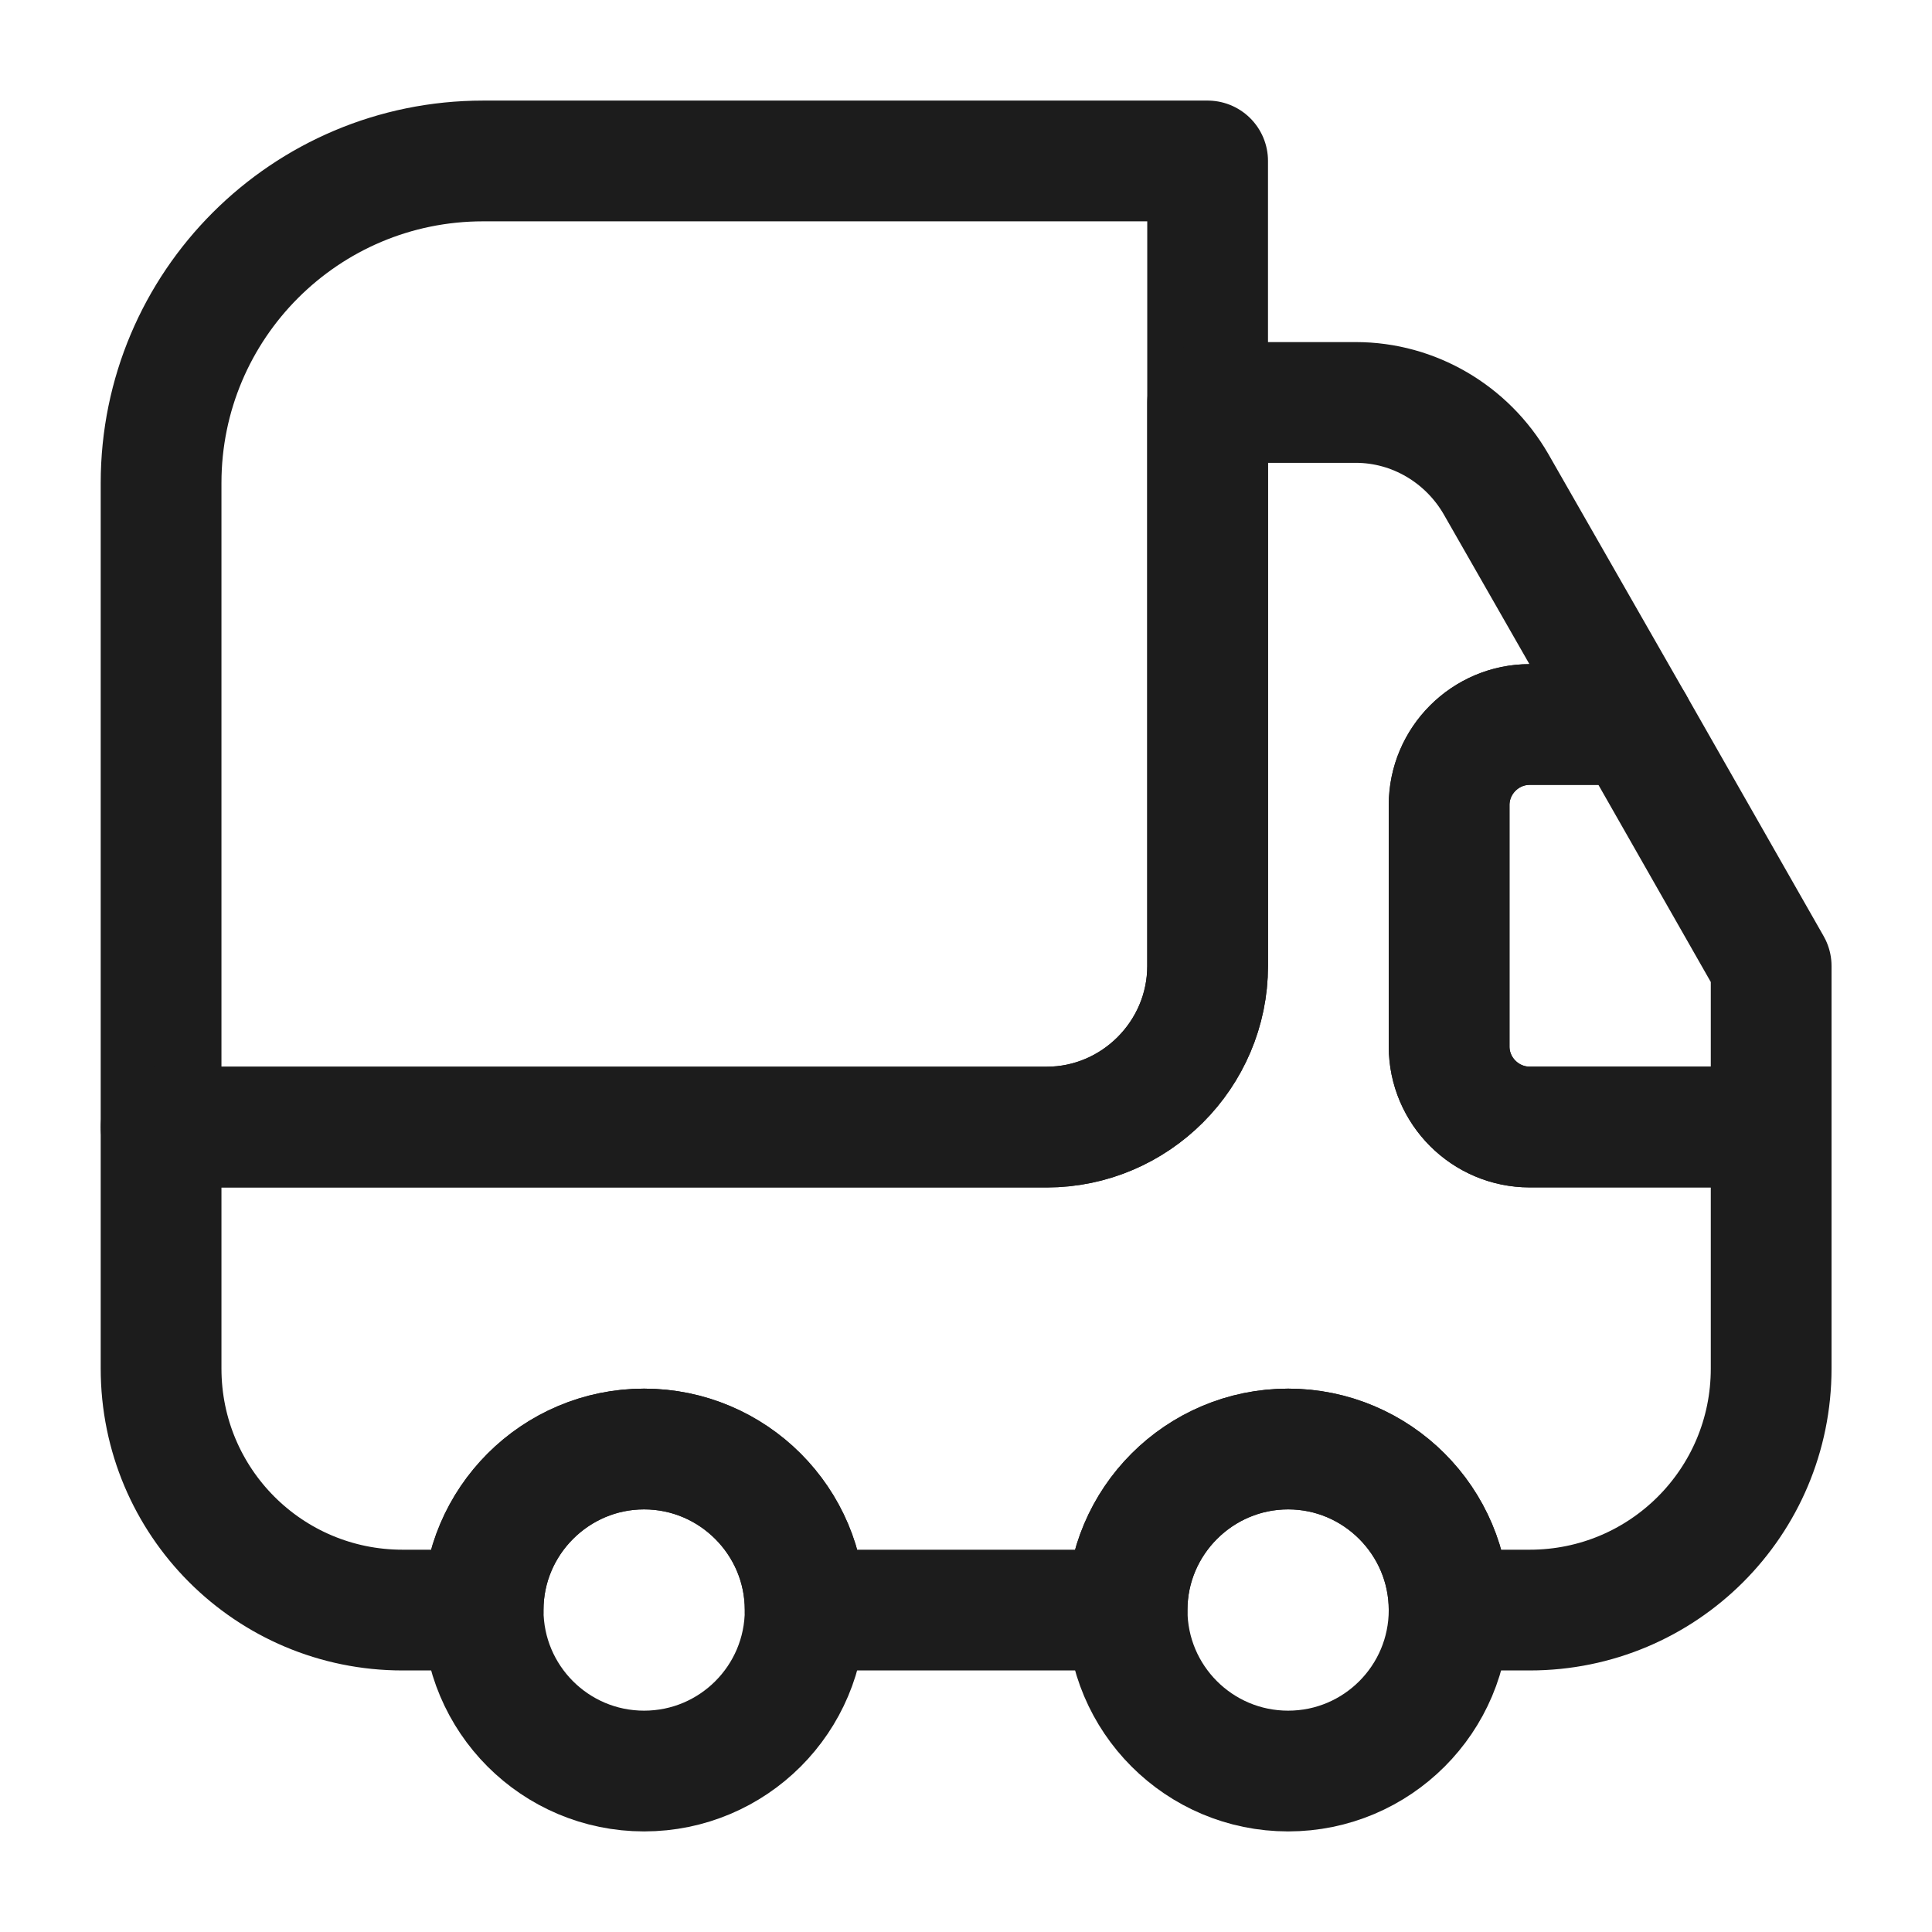
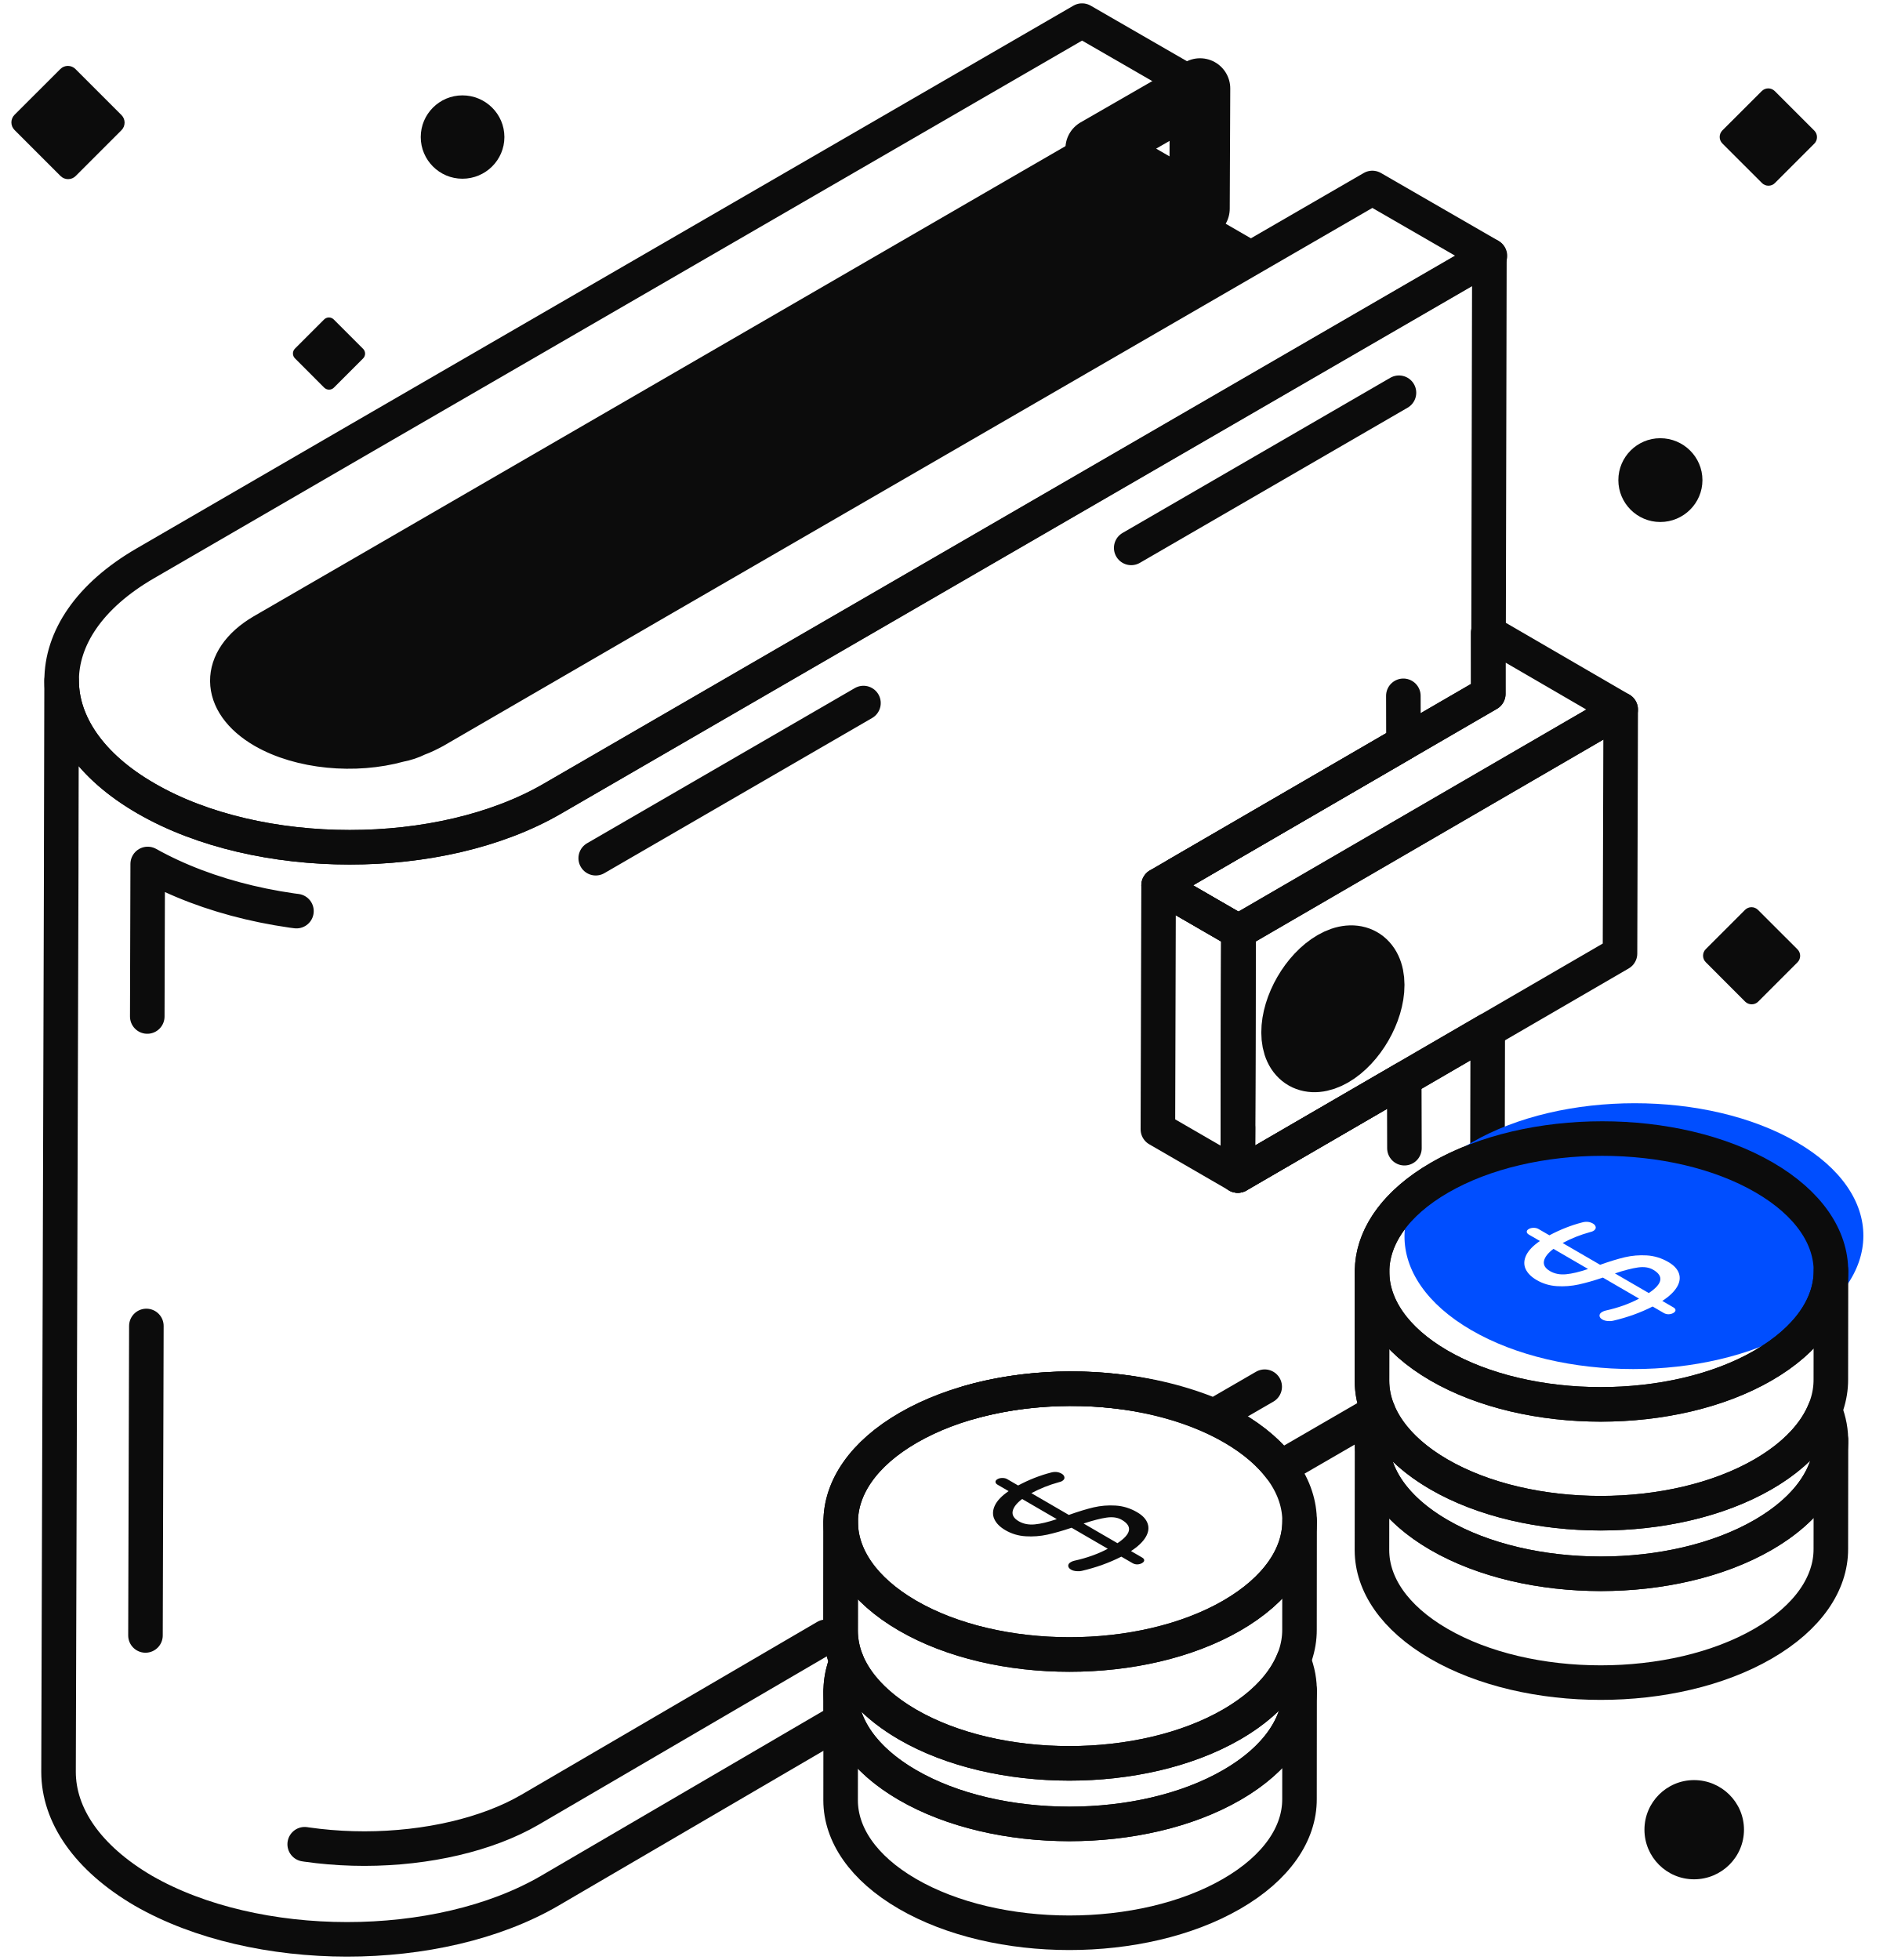
- <svg xmlns="http://www.w3.org/2000/svg" width="16" height="16" viewBox="0 0 16 16" fill="none">
-   <path d="M10.001 1.333V8C10.001 8.733 9.401 9.334 8.668 9.334H1.334V4C1.334 2.527 2.528 1.333 4.001 1.333H10.001Z" stroke="#1C1C1C" stroke-linecap="round" stroke-linejoin="round" />
-   <path d="M14.668 9.334V11.334C14.668 12.44 13.774 13.334 12.668 13.334H12.001C12.001 12.6 11.401 12 10.668 12C9.934 12 9.334 12.6 9.334 13.334H6.668C6.668 12.6 6.068 12 5.334 12C4.601 12 4.001 12.6 4.001 13.334H3.334C2.228 13.334 1.334 12.44 1.334 11.334V9.334H8.668C9.401 9.334 10.001 8.733 10.001 8V3.333H11.228C11.708 3.333 12.148 3.594 12.388 4.007L13.528 6H12.668C12.301 6 12.001 6.3 12.001 6.667V8.667C12.001 9.034 12.301 9.334 12.668 9.334H14.668Z" stroke="#1C1C1C" stroke-linecap="round" stroke-linejoin="round" />
-   <path d="M5.334 14.667C6.071 14.667 6.668 14.07 6.668 13.333C6.668 12.597 6.071 12 5.334 12C4.598 12 4.001 12.597 4.001 13.333C4.001 14.07 4.598 14.667 5.334 14.667Z" stroke="#1C1C1C" stroke-linecap="round" stroke-linejoin="round" />
-   <path d="M10.668 14.667C11.404 14.667 12.001 14.07 12.001 13.333C12.001 12.597 11.404 12 10.668 12C9.931 12 9.334 12.597 9.334 13.333C9.334 14.07 9.931 14.667 10.668 14.667Z" stroke="#1C1C1C" stroke-linecap="round" stroke-linejoin="round" />
-   <path d="M14.668 8V9.333H12.668C12.301 9.333 12.001 9.033 12.001 8.667V6.667C12.001 6.3 12.301 6 12.668 6H13.528L14.668 8Z" stroke="#1C1C1C" stroke-linecap="round" stroke-linejoin="round" />
+ <svg xmlns="http://www.w3.org/2000/svg" width="73" height="76" viewBox="0 0 73 76" fill="none">
+   <path d="M57.757 9.914L57.725 24.536L57.715 24.528V26.907L54.424 28.816L44.931 34.329L48.028 36.122L48.001 45.581L54.454 41.834L57.693 39.951L57.683 44.839C57.02 45.06 56.395 45.335 55.828 45.663C54.191 46.61 53.318 47.83 53.216 49.065C53.214 49.085 53.214 49.105 53.214 49.127C53.214 49.127 53.214 49.13 53.214 49.132C53.209 49.197 53.206 49.264 53.206 49.326V51.027L53.204 53.544C53.204 53.936 53.283 54.33 53.439 54.715L49.648 56.912C49.218 56.347 48.608 55.818 47.812 55.357C46.493 54.591 44.859 54.115 43.15 53.931C43.036 53.919 42.922 53.909 42.808 53.899C42.562 53.879 42.317 53.864 42.071 53.857C42.019 53.854 41.969 53.852 41.917 53.852C39.492 53.795 37.062 54.298 35.224 55.36C33.473 56.371 32.597 57.698 32.602 59.025L32.597 63.134V63.243C32.6 63.638 32.677 64.032 32.833 64.416C32.679 64.803 32.602 65.198 32.602 65.592L32.6 66.721L21.318 73.315C16.991 75.835 9.92 75.82 5.56 73.315C3.383 72.04 2.27 70.381 2.27 68.704L2.374 33.602V32.906L2.389 26.383C2.389 28.027 3.472 29.704 5.68 30.964C10.024 33.483 17.095 33.483 21.423 30.964L57.757 9.914Z" stroke="#0C0C0C" stroke-width="1.34" stroke-linecap="round" stroke-linejoin="round" />
+   <path d="M23.151 68.655C21.633 69.542 20.549 70.175 20.549 70.175C18.907 71.13 16.571 71.678 14.138 71.681C11.695 71.681 9.339 71.127 7.667 70.168C6.375 69.414 5.629 68.504 5.629 67.678L5.728 33.501C8.042 34.795 11.058 35.512 14.227 35.512C17.471 35.512 20.551 34.761 22.895 33.397L54.393 15.146L54.425 28.816L44.932 34.329L48.029 36.122L48.002 45.581L54.455 41.834L54.468 46.546C53.751 47.3 53.24 48.222 53.218 49.065C53.215 49.085 53.215 49.105 53.215 49.127C53.215 49.127 53.215 49.13 53.215 49.132L53.208 51.027L53.205 51.359L47.082 54.906C45.884 54.395 44.535 54.068 43.151 53.931C43.037 53.919 42.923 53.909 42.809 53.899C42.563 53.877 42.318 53.864 42.072 53.857C42.02 53.854 41.971 53.852 41.919 53.852C39.493 53.795 37.063 54.298 35.225 55.36C33.474 56.371 32.599 57.698 32.604 59.025L32.599 63.135C32.599 63.135 26.694 66.585 23.151 68.655Z" stroke="#0C0C0C" stroke-width="1.34" stroke-linecap="round" stroke-linejoin="round" stroke-dasharray="12 12" />
+   <path d="M13.917 22.311L10.17 24.48C8.352 25.548 8.368 27.27 10.202 28.338C11.637 29.168 13.774 29.359 15.496 28.881C15.751 28.833 15.99 28.753 16.213 28.642C16.436 28.562 16.66 28.45 16.867 28.338L25.525 23.316L27.454 22.2L39.395 15.29L53.218 7.289L57.778 9.921L21.427 30.97C17.09 33.489 10.027 33.473 5.673 30.97C1.32 28.45 1.289 24.368 5.626 21.849L13.901 17.049L17.394 15.026L41.961 0.8L46.521 3.431L39.363 7.572L13.917 22.311Z" stroke="#0C0C0C" stroke-width="1.34" stroke-linecap="round" stroke-linejoin="round" />
+   <path d="M32.602 65.593L32.598 69.813C32.601 71.123 33.463 72.432 35.185 73.433C38.651 75.447 44.278 75.447 47.759 73.437C49.518 72.421 50.397 71.091 50.393 69.763L50.397 65.543C50.401 66.871 49.523 68.201 47.763 69.217C44.282 71.226 38.655 71.226 35.19 69.213C33.467 68.212 32.606 66.903 32.602 65.593Z" stroke="#0C0C0C" stroke-width="1.34" stroke-linecap="round" stroke-linejoin="round" />
+   <path d="M47.761 69.218C44.282 71.227 38.655 71.227 35.19 69.213C32.948 67.911 32.164 66.088 32.831 64.417C33.196 65.312 33.98 66.163 35.185 66.865C38.65 68.878 44.277 68.878 47.759 66.869C48.994 66.155 49.795 65.287 50.159 64.372C50.844 66.053 50.043 67.901 47.761 69.218Z" stroke="#0C0C0C" stroke-width="1.34" stroke-linecap="round" stroke-linejoin="round" />
+   <path d="M32.602 59.024L32.598 63.244C32.601 64.554 33.463 65.863 35.185 66.864C38.651 68.878 44.278 68.878 47.759 66.868C49.518 65.852 50.397 64.522 50.393 63.194L50.397 58.974C50.401 60.302 49.523 61.632 47.763 62.648C44.282 64.657 38.655 64.657 35.19 62.644C33.467 61.643 32.606 60.334 32.602 59.024Z" stroke="#0C0C0C" stroke-width="1.34" stroke-linecap="round" stroke-linejoin="round" />
+   <path d="M35.223 55.361C31.743 57.37 31.724 60.63 35.189 62.644C38.654 64.657 44.282 64.657 47.763 62.648C51.257 60.63 51.276 57.371 47.811 55.357C44.346 53.343 38.718 53.343 35.223 55.361Z" stroke="#0C0C0C" stroke-width="1.34" stroke-linecap="round" stroke-linejoin="round" />
+   <path d="M64.108 49.235C63.949 49.142 63.754 49.113 63.52 49.146C63.288 49.179 62.989 49.256 62.625 49.377L63.938 50.139C64.475 49.782 64.531 49.481 64.108 49.235Z" fill="#004EFF" />
+   <path d="M59.874 48.895C59.843 49.048 59.92 49.179 60.108 49.288C60.287 49.392 60.494 49.432 60.729 49.41C60.964 49.388 61.249 49.32 61.584 49.206L60.241 48.425C60.028 48.586 59.906 48.743 59.874 48.895Z" fill="#004EFF" />
+   <path d="M69.674 44.288C66.209 42.274 60.581 42.274 57.086 44.292C53.606 46.302 53.588 49.561 57.053 51.575C60.518 53.589 66.145 53.589 69.626 51.579C73.121 49.561 73.139 46.302 69.674 44.288ZM65.029 49.908C64.917 50.093 64.728 50.272 64.462 50.444L64.895 50.696C64.948 50.727 64.975 50.762 64.974 50.803C64.974 50.843 64.945 50.88 64.888 50.913C64.835 50.943 64.774 50.959 64.708 50.961C64.64 50.962 64.578 50.946 64.521 50.913L64.087 50.661C63.617 50.9 63.107 51.083 62.559 51.211C62.49 51.227 62.415 51.231 62.336 51.223C62.257 51.215 62.19 51.195 62.137 51.164C62.068 51.124 62.031 51.076 62.027 51.019C62.023 50.962 62.058 50.912 62.132 50.87C62.173 50.846 62.22 50.828 62.274 50.816C62.752 50.71 63.181 50.557 63.562 50.355L62.158 49.539C61.806 49.658 61.492 49.747 61.217 49.807C60.941 49.867 60.66 49.889 60.377 49.871C60.093 49.853 59.831 49.775 59.591 49.635C59.38 49.512 59.237 49.369 59.161 49.204C59.087 49.04 59.094 48.864 59.183 48.675C59.272 48.487 59.45 48.303 59.716 48.12L59.288 47.872C59.236 47.841 59.208 47.805 59.206 47.764C59.204 47.722 59.231 47.686 59.284 47.656C59.337 47.625 59.401 47.609 59.474 47.609C59.547 47.609 59.61 47.625 59.663 47.656L60.084 47.9C60.502 47.678 60.926 47.511 61.355 47.4C61.511 47.358 61.65 47.372 61.772 47.443C61.837 47.481 61.873 47.528 61.881 47.585C61.889 47.641 61.856 47.691 61.782 47.734C61.758 47.748 61.717 47.762 61.66 47.776C61.283 47.88 60.929 48.021 60.597 48.199L62.051 49.043C62.415 48.913 62.735 48.815 63.01 48.75C63.287 48.685 63.571 48.662 63.862 48.679C64.154 48.697 64.433 48.783 64.697 48.936C64.913 49.062 65.05 49.209 65.108 49.378C65.166 49.547 65.14 49.724 65.029 49.908Z" fill="#004EFF" />
+   <path d="M53.207 55.894L53.203 60.114C53.207 61.424 54.068 62.733 55.791 63.734C59.256 65.747 64.883 65.747 68.364 63.738C70.124 62.722 71.002 61.391 70.998 60.063L71.003 55.843C71.006 57.171 70.128 58.502 68.369 59.518C64.888 61.527 59.26 61.527 55.795 59.513C54.073 58.513 53.211 57.203 53.207 55.894Z" stroke="#0C0C0C" stroke-width="1.34" stroke-linecap="round" stroke-linejoin="round" />
+   <path d="M68.369 59.519C64.887 61.528 59.26 61.528 55.796 59.514C53.551 58.209 52.768 56.384 53.44 54.715C53.802 55.613 54.585 56.463 55.791 57.165C59.255 59.179 64.882 59.179 68.364 57.17C69.599 56.456 70.4 55.588 70.765 54.673C71.449 56.354 70.651 58.202 68.369 59.519Z" stroke="#0C0C0C" stroke-width="1.34" stroke-linecap="round" stroke-linejoin="round" />
+   <path d="M53.207 49.325L53.203 53.545C53.207 54.855 54.068 56.164 55.791 57.165C59.256 59.178 64.883 59.178 68.364 57.169C70.124 56.153 71.002 54.823 70.998 53.495L71.003 49.274C71.006 50.602 70.128 51.933 68.369 52.949C64.888 54.958 59.26 54.958 55.795 52.945C54.073 51.944 53.211 50.635 53.207 49.325Z" stroke="#0C0C0C" stroke-width="1.34" stroke-linecap="round" stroke-linejoin="round" />
+   <path d="M55.829 45.662C52.348 47.671 52.33 50.931 55.795 52.945C59.26 54.959 64.888 54.959 68.368 52.949C71.863 50.931 71.881 47.672 68.416 45.658C64.951 43.644 59.323 43.644 55.829 45.662Z" stroke="#0C0C0C" stroke-width="1.34" stroke-linecap="round" stroke-linejoin="round" />
+   <path d="M62.849 27.513L62.822 36.973L48 45.582L48.027 36.121L62.849 27.513Z" stroke="#0C0C0C" stroke-width="1.34" stroke-linecap="round" stroke-linejoin="round" />
+   <path d="M62.849 27.513L48.026 36.121L44.93 34.329L57.713 26.906L57.712 24.528L62.849 27.513Z" stroke="#0C0C0C" stroke-width="1.34" stroke-linecap="round" stroke-linejoin="round" />
+   <path d="M48.026 36.121L47.999 45.582L44.902 43.79L44.929 34.33L48.026 36.121Z" stroke="#0C0C0C" stroke-width="1.34" stroke-linecap="round" stroke-linejoin="round" />
+   <path d="M51.685 37.274C52.563 36.767 53.287 37.173 53.29 38.188C53.293 39.209 52.574 40.448 51.696 40.955C50.807 41.468 50.089 41.059 50.086 40.038C50.083 39.023 50.797 37.787 51.685 37.274Z" fill="#0C0C0C" />
+   <path d="M51.685 37.274C52.563 36.767 53.287 37.173 53.29 38.188C53.293 39.209 52.574 40.448 51.696 40.955C50.807 41.468 50.089 41.059 50.086 40.038C50.083 39.023 50.797 37.787 51.685 37.274Z" stroke="#0C0C0C" stroke-width="2.349" stroke-linecap="round" stroke-linejoin="round" />
+   <path d="M49.173 9.624L27.451 22.205L25.521 23.316L16.864 28.331C16.659 28.448 16.44 28.565 16.221 28.639C15.987 28.755 15.753 28.828 15.49 28.887C13.779 29.355 11.644 29.165 10.196 28.331C8.529 27.366 8.368 25.86 9.714 24.793L42.491 5.763L49.173 9.624Z" fill="#0C0C0C" />
+   <path d="M46.536 3.431L46.516 8.089L42.488 5.762L46.536 3.431Z" stroke="#0C0C0C" stroke-width="2.344" stroke-linecap="round" stroke-linejoin="round" />
+   <path d="M67.929 38.943C67.834 38.943 67.744 38.906 67.675 38.839L66.147 37.309C66.008 37.17 66.008 36.943 66.147 36.804L67.669 35.282C67.737 35.215 67.826 35.177 67.921 35.177C68.017 35.177 68.106 35.215 68.174 35.282L69.704 36.811C69.843 36.95 69.843 37.177 69.704 37.316L68.181 38.839C68.114 38.906 68.024 38.943 67.929 38.943Z" fill="#0C0C0C" />
+   <path d="M64.383 20.241C63.487 20.241 62.758 19.512 62.758 18.617C62.758 17.721 63.487 16.992 64.383 16.992C65.285 16.992 66.019 17.721 66.019 18.617C66.019 19.512 65.285 20.241 64.383 20.241Z" fill="#0C0C0C" />
+   <path d="M68.579 7.201C68.483 7.201 68.392 7.164 68.326 7.096L66.792 5.563C66.653 5.424 66.653 5.197 66.792 5.057L68.319 3.532C68.386 3.465 68.476 3.427 68.571 3.427C68.667 3.427 68.756 3.465 68.824 3.532L70.357 5.065C70.496 5.204 70.496 5.432 70.357 5.57L68.831 7.096C68.765 7.164 68.674 7.201 68.579 7.201Z" fill="#0C0C0C" />
+   <path d="M17.932 6.93C17.041 6.93 16.316 6.205 16.316 5.314C16.316 4.423 17.041 3.698 17.932 3.698C18.83 3.698 19.56 4.423 19.56 5.314C19.56 6.205 18.83 6.93 17.932 6.93Z" fill="#0C0C0C" />
+   <path d="M2.641 6.946C2.53 6.946 2.425 6.903 2.347 6.824L0.563 5.04C0.401 4.879 0.401 4.615 0.563 4.452L2.339 2.678C2.418 2.599 2.522 2.555 2.633 2.555C2.744 2.555 2.848 2.599 2.927 2.678L4.71 4.461C4.872 4.623 4.872 4.887 4.71 5.049L2.935 6.824C2.858 6.903 2.752 6.946 2.641 6.946Z" fill="#0C0C0C" />
+   <path d="M12.761 15.109C12.69 15.109 12.624 15.081 12.572 15.031L11.437 13.894C11.334 13.791 11.334 13.623 11.437 13.519L12.568 12.388C12.618 12.338 12.685 12.31 12.755 12.31C12.826 12.31 12.893 12.338 12.943 12.388L14.08 13.525C14.184 13.628 14.184 13.796 14.08 13.899L12.948 15.031C12.899 15.081 12.832 15.109 12.761 15.109Z" fill="#0C0C0C" />
+   <path d="M65.693 72.871C64.632 72.871 63.77 72.008 63.77 70.947C63.77 69.887 64.632 69.024 65.693 69.024C66.761 69.024 67.63 69.887 67.63 70.947C67.63 72.008 66.761 72.871 65.693 72.871Z" fill="#0C0C0C" />
+   <path d="M41.529 60.569C41.57 60.545 41.617 60.528 41.67 60.516C42.149 60.41 42.578 60.256 42.959 60.054L41.555 59.239C41.203 59.357 40.889 59.446 40.614 59.507C40.338 59.567 40.057 59.588 39.774 59.57C39.49 59.553 39.229 59.474 38.988 59.334C38.777 59.211 38.634 59.068 38.559 58.903C38.484 58.739 38.492 58.563 38.58 58.375C38.669 58.187 38.847 58.002 39.113 57.819L38.686 57.571C38.633 57.541 38.606 57.504 38.604 57.463C38.602 57.422 38.628 57.386 38.681 57.355C38.734 57.324 38.798 57.309 38.871 57.309C38.944 57.309 39.008 57.324 39.06 57.355L39.482 57.6C39.899 57.378 40.323 57.211 40.752 57.1C40.907 57.057 41.047 57.071 41.169 57.142C41.234 57.18 41.27 57.227 41.278 57.284C41.286 57.341 41.253 57.391 41.179 57.433C41.154 57.447 41.114 57.462 41.057 57.475C40.68 57.579 40.326 57.721 39.995 57.898L41.448 58.742C41.812 58.612 42.132 58.515 42.407 58.449C42.684 58.385 42.967 58.361 43.259 58.379C43.551 58.396 43.83 58.482 44.094 58.636C44.31 58.761 44.447 58.908 44.505 59.078C44.563 59.247 44.537 59.423 44.425 59.608C44.314 59.792 44.125 59.971 43.859 60.144L44.292 60.395C44.345 60.426 44.371 60.461 44.371 60.502C44.371 60.542 44.342 60.578 44.285 60.611C44.232 60.642 44.171 60.658 44.104 60.66C44.037 60.661 43.975 60.645 43.917 60.611L43.484 60.36C43.014 60.599 42.504 60.782 41.956 60.91C41.887 60.926 41.812 60.93 41.733 60.922C41.653 60.914 41.587 60.894 41.534 60.863C41.465 60.823 41.428 60.775 41.425 60.718C41.42 60.661 41.455 60.611 41.529 60.569ZM43.334 59.838C43.87 59.481 43.927 59.18 43.504 58.934C43.345 58.841 43.15 58.812 42.916 58.845C42.684 58.878 42.385 58.955 42.021 59.075L43.334 59.838ZM39.638 58.125C39.425 58.286 39.303 58.442 39.271 58.595C39.24 58.747 39.318 58.878 39.505 58.987C39.684 59.091 39.891 59.131 40.126 59.109C40.361 59.087 40.645 59.019 40.981 58.905L39.638 58.125Z" fill="#0C0C0C" />
</svg>
